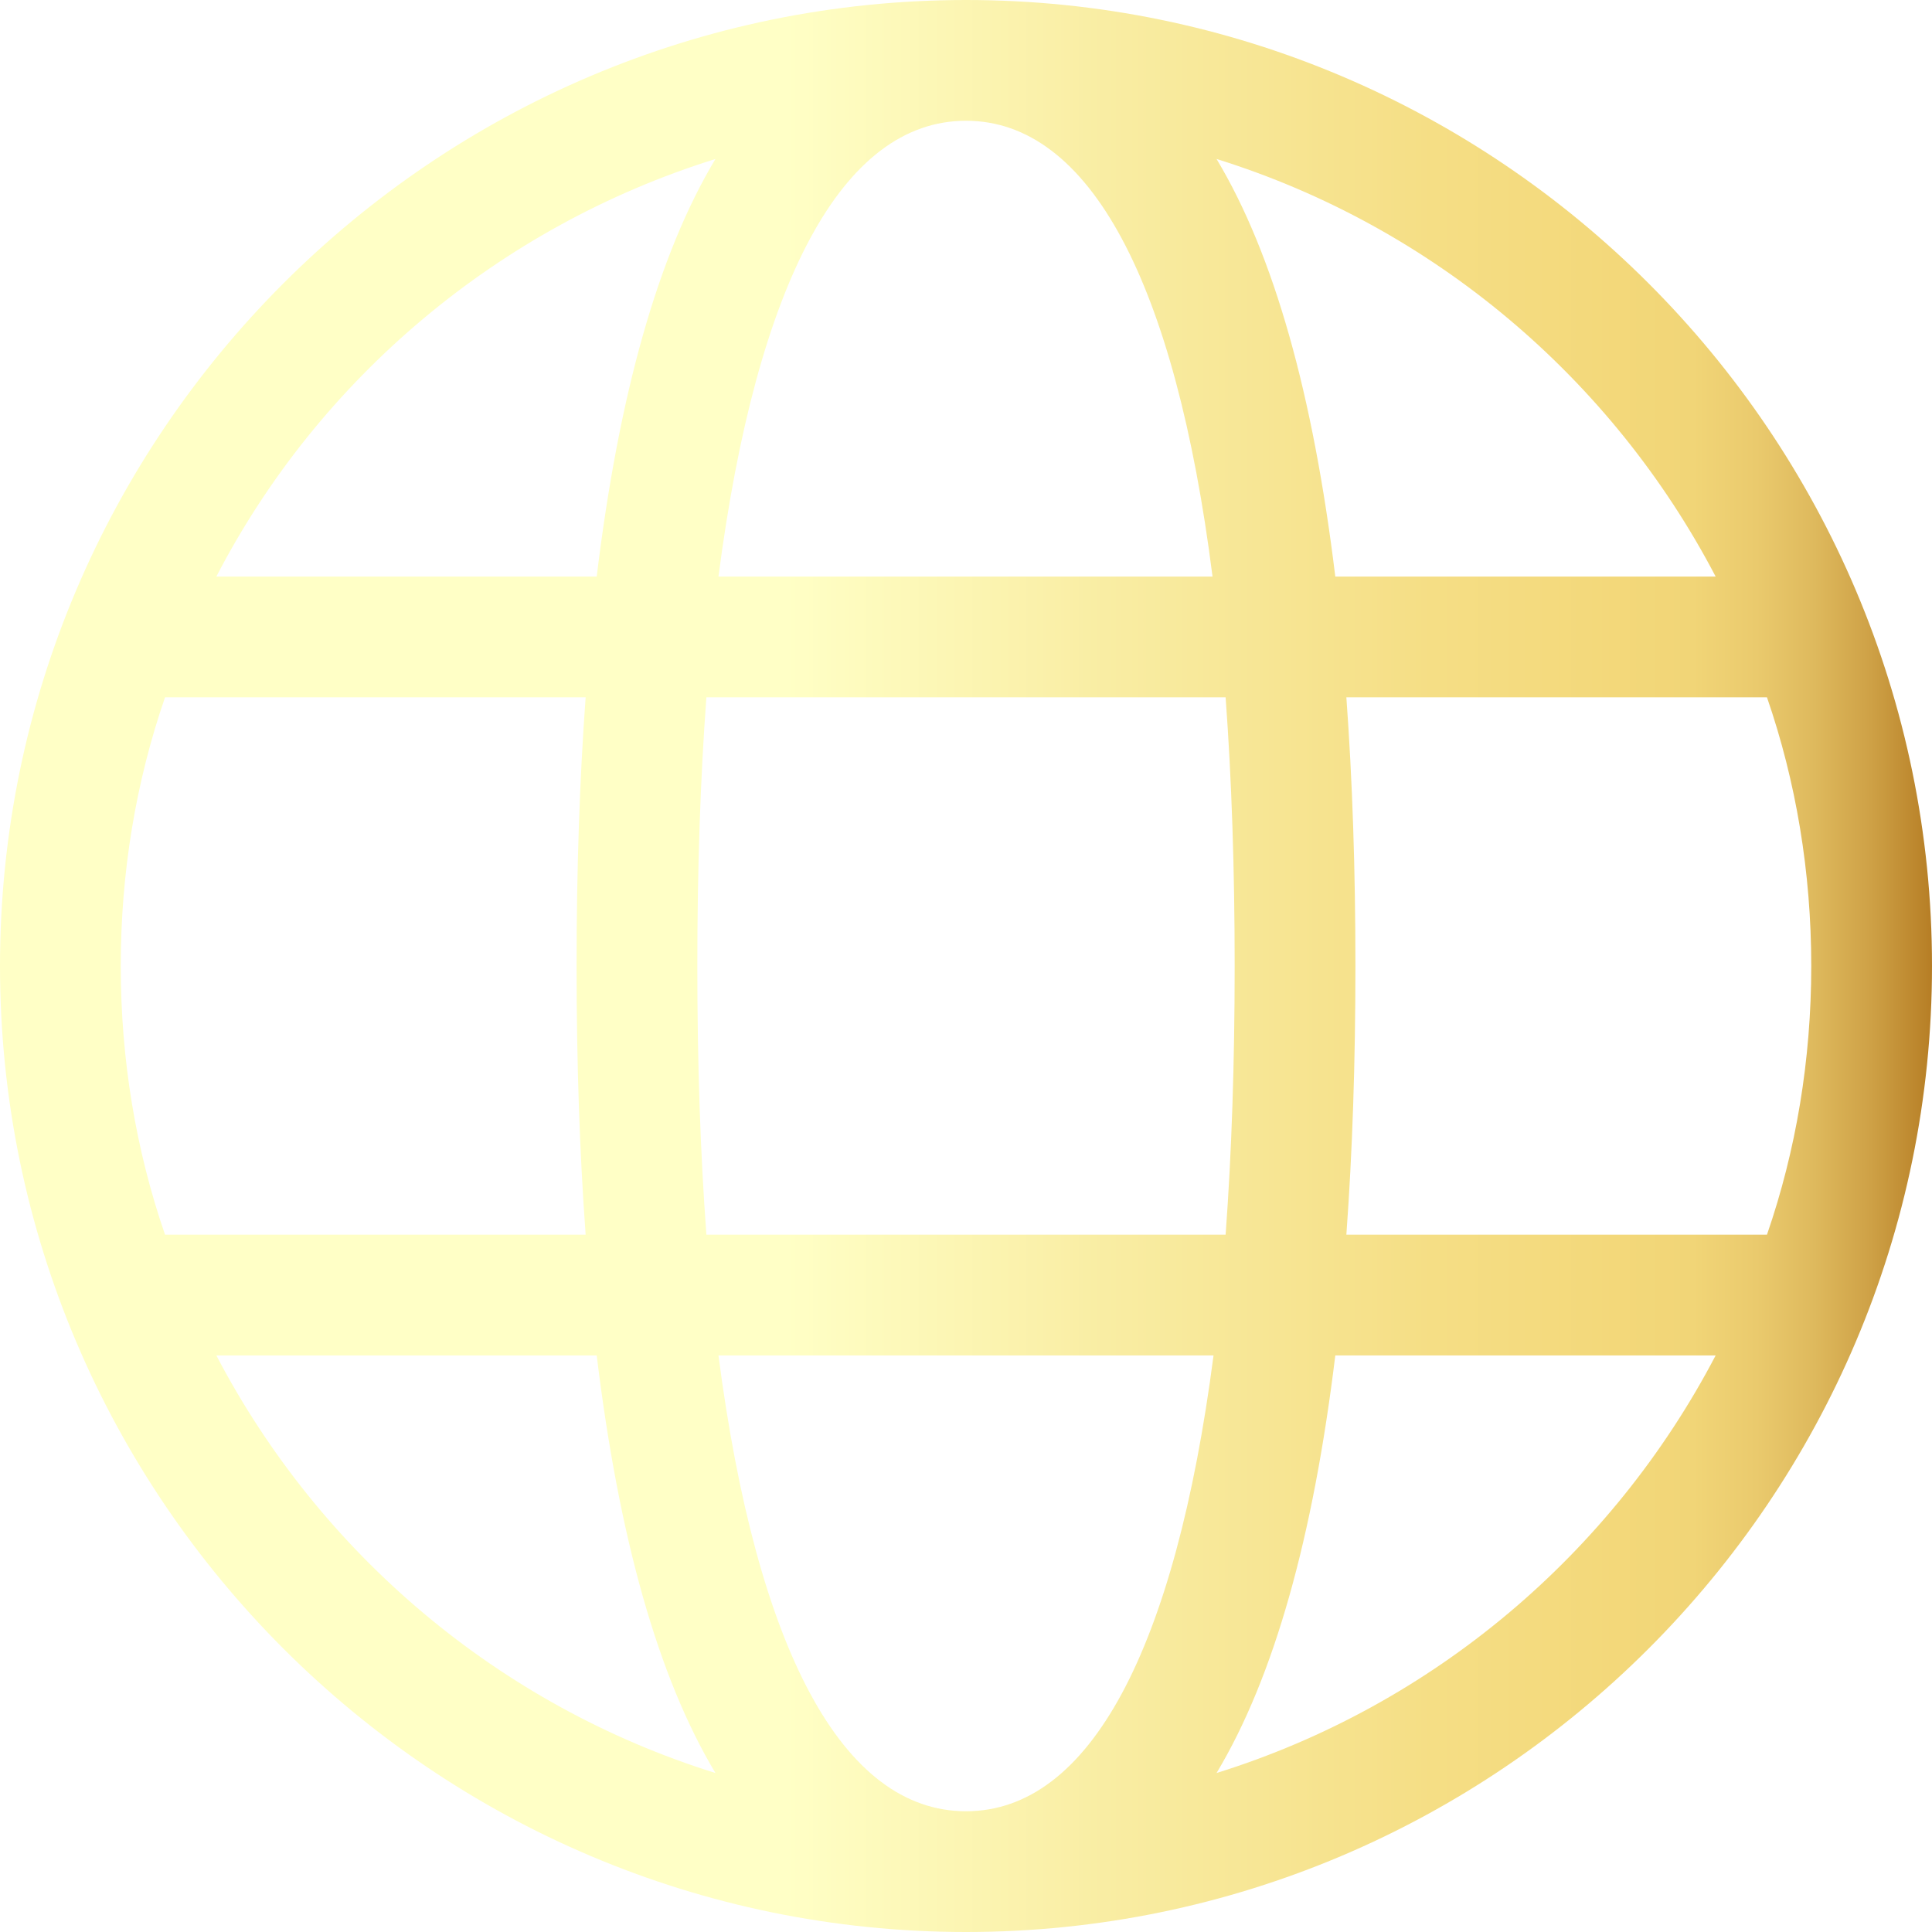
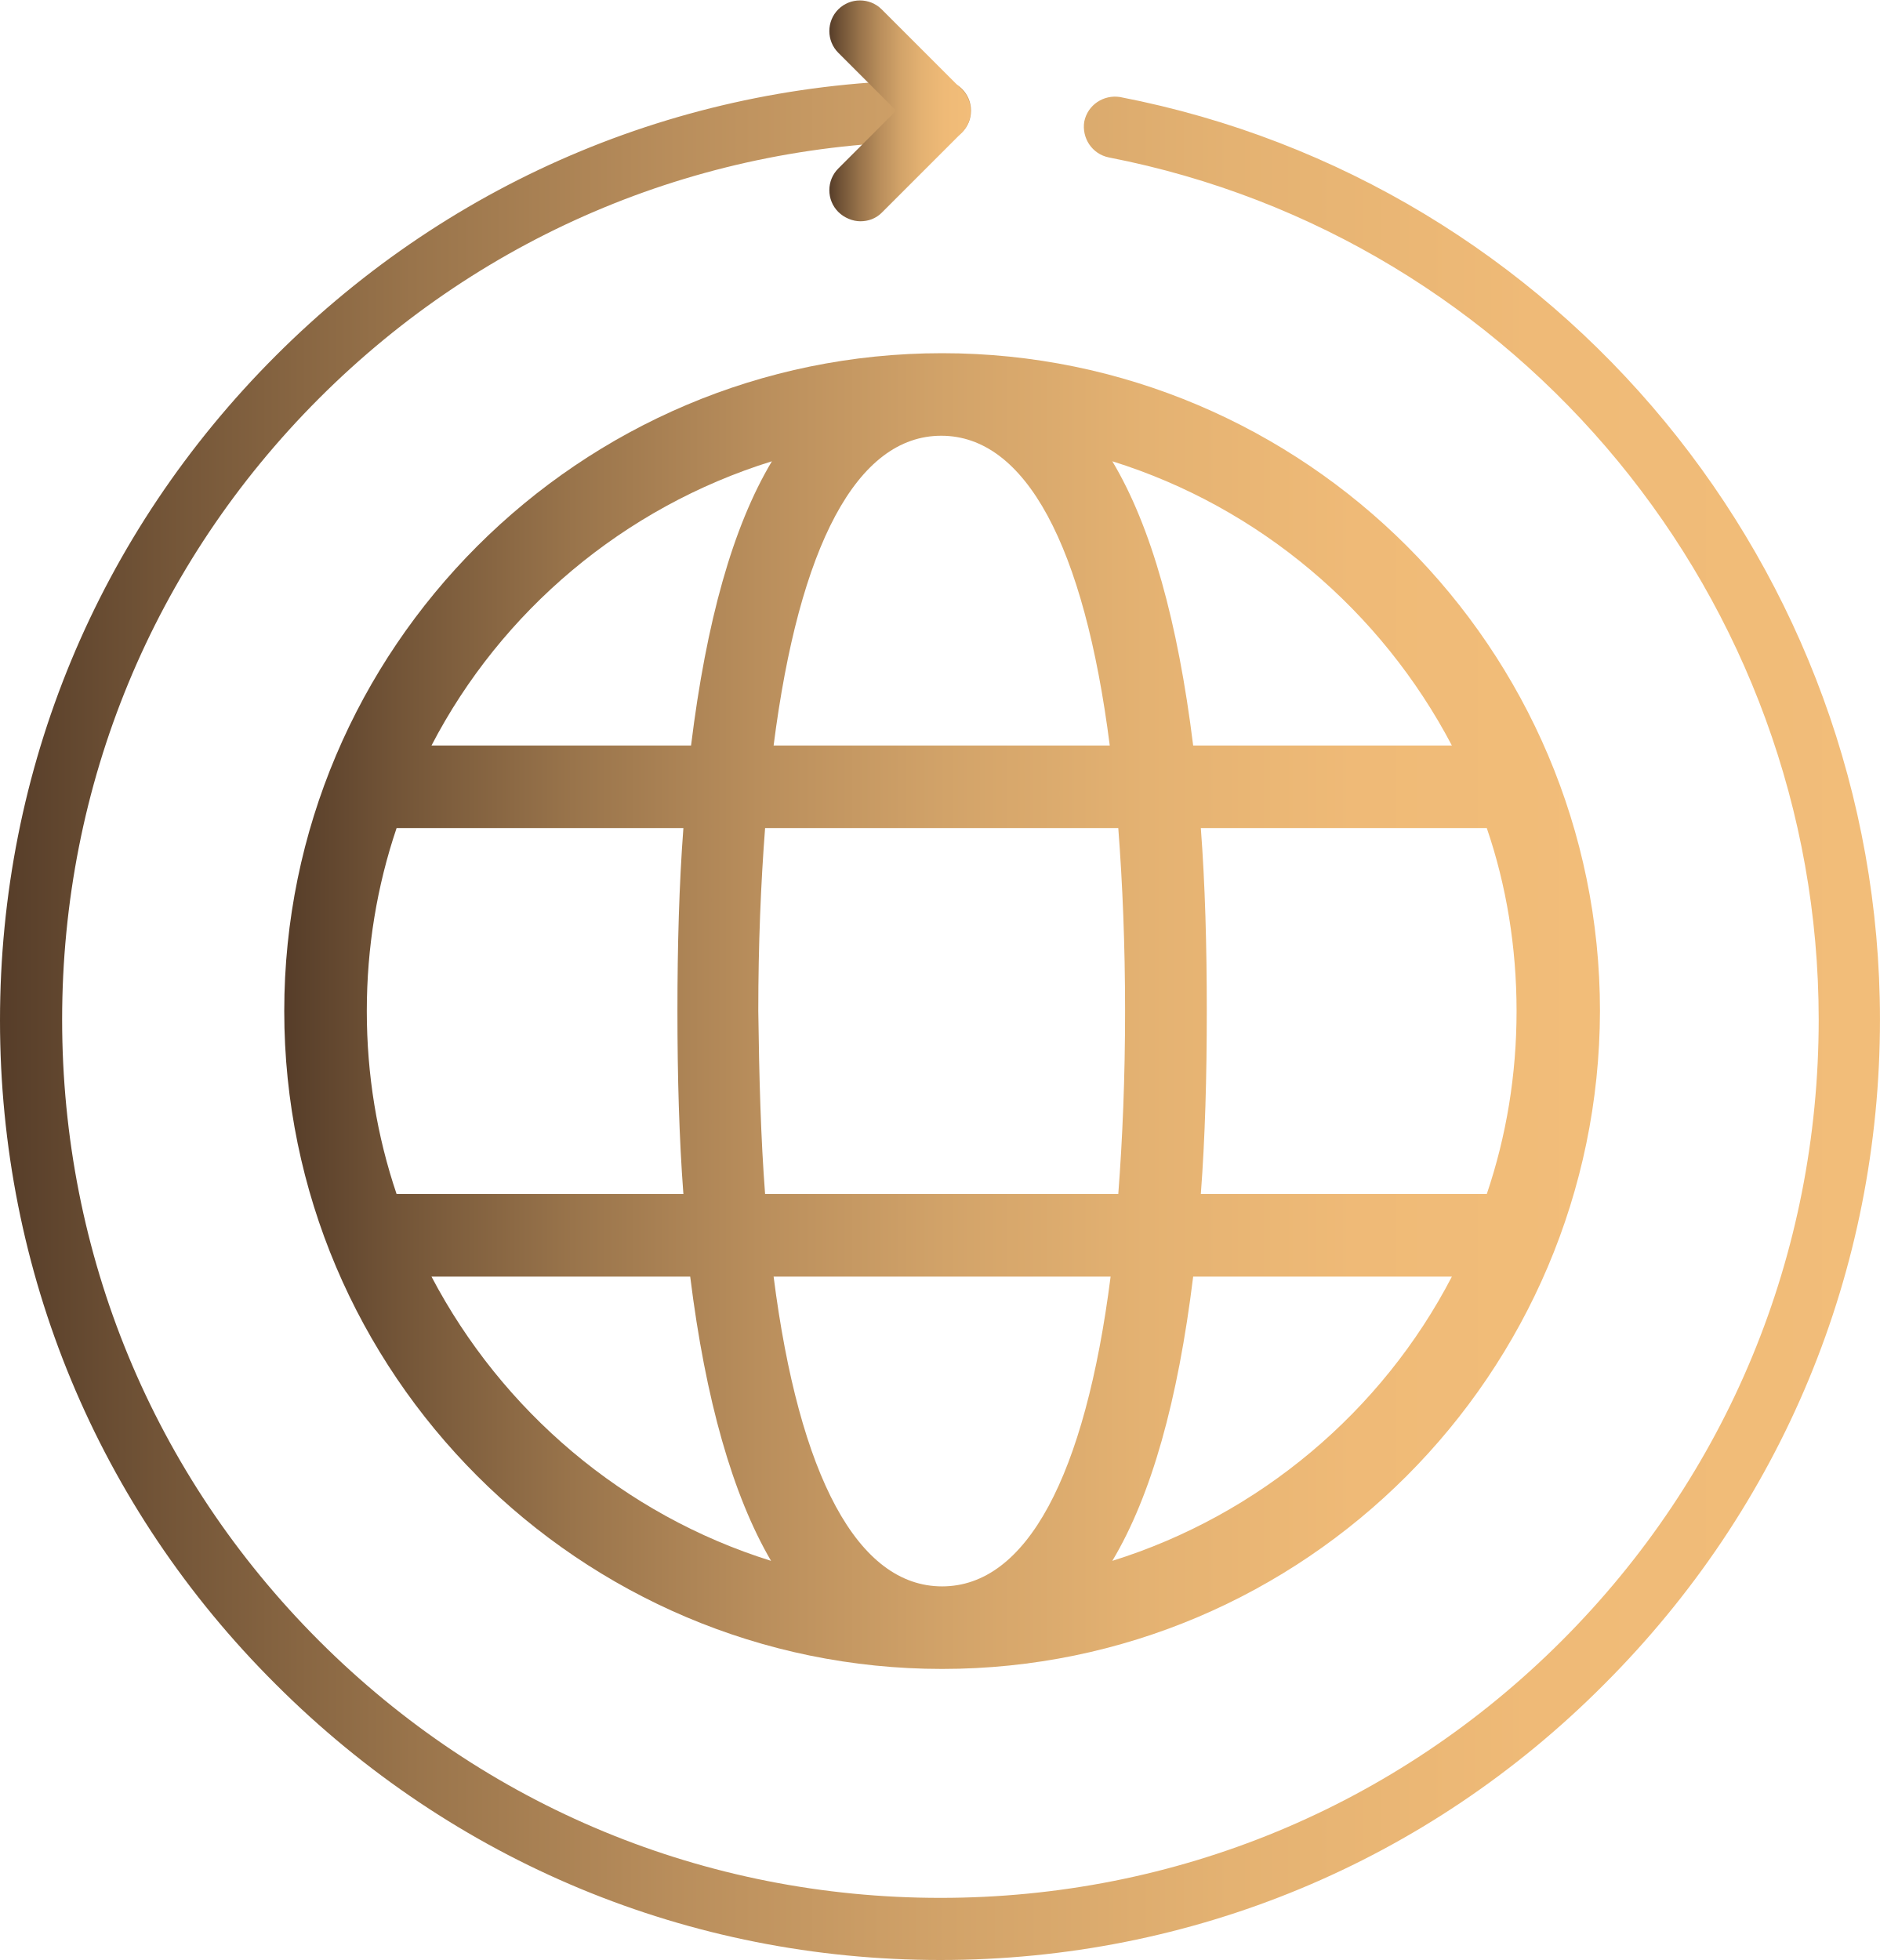
- <svg xmlns="http://www.w3.org/2000/svg" version="1.1" id="圖層_1" x="0px" y="0px" viewBox="0 0 19.2 19.2" style="enable-background:new 0 0 19.2 19.2;" xml:space="preserve">
+ <svg xmlns="http://www.w3.org/2000/svg" version="1.1" id="圖層_1" x="0px" y="0px" viewBox="0 0 22.09 23.03" style="enable-background:new 0 0 22.09 23.03;" xml:space="preserve">
  <style type="text/css">
	.st0{fill:url(#SVGID_1_);}
+ 	.st1{fill:url(#SVGID_2_);}
+ 	.st2{fill:url(#SVGID_3_);}
</style>
-   <linearGradient id="SVGID_1_" gradientUnits="userSpaceOnUse" x1="0" y1="9.6" x2="19.2" y2="9.6">
-     <stop offset="0.407" style="stop-color:#FFFFC6" />
-     <stop offset="0.572" style="stop-color:#F9EDA3" />
-     <stop offset="0.741" style="stop-color:#F5DE85" />
-     <stop offset="0.837" style="stop-color:#F3D87A" />
-     <stop offset="0.876" style="stop-color:#F1D577" />
-     <stop offset="0.909" style="stop-color:#EACA6D" />
-     <stop offset="0.939" style="stop-color:#DEB95D" />
-     <stop offset="0.968" style="stop-color:#CEA146" />
-     <stop offset="0.996" style="stop-color:#B98229" />
-     <stop offset="1" style="stop-color:#B57C24" />
-   </linearGradient>
-   <path class="st0" d="M9.6,19.2C4.31,19.2,0,14.89,0,9.6S4.31,0,9.6,0c5.29,0,9.6,4.31,9.6,9.6S14.89,19.2,9.6,19.2z M7.14,13.47  C7.52,16.39,8.37,18,9.6,18c1.23,0,2.08-1.61,2.46-4.53H7.14z M2.15,13.47c1.03,1.97,2.81,3.48,4.96,4.15  c-0.57-0.95-0.96-2.34-1.18-4.15H2.15z M13.27,13.47c-0.22,1.81-0.61,3.2-1.18,4.15c2.15-0.67,3.93-2.18,4.96-4.15H13.27z   M13.38,12.27h4.18C17.85,11.43,18,10.53,18,9.6c0-0.93-0.15-1.83-0.44-2.67h-4.18c0.06,0.82,0.09,1.71,0.09,2.67  C13.47,10.56,13.44,11.45,13.38,12.27z M7.02,12.27h5.16c0.06-0.81,0.09-1.71,0.09-2.67s-0.03-1.86-0.09-2.67H7.02  C6.96,7.74,6.93,8.63,6.93,9.6S6.96,11.46,7.02,12.27z M1.64,12.27h4.18c-0.06-0.82-0.09-1.71-0.09-2.67c0-0.96,0.03-1.85,0.09-2.67  H1.64C1.35,7.77,1.2,8.67,1.2,9.6C1.2,10.53,1.35,11.43,1.64,12.27z M13.27,5.73h3.78c-1.03-1.97-2.81-3.48-4.96-4.15  C12.66,2.53,13.05,3.92,13.27,5.73z M7.14,5.73h4.91C11.68,2.81,10.83,1.2,9.6,1.2C8.37,1.2,7.52,2.81,7.14,5.73z M2.15,5.73h3.78  c0.22-1.81,0.61-3.2,1.18-4.15C4.96,2.25,3.17,3.76,2.15,5.73z" />
+   <g>
+     <linearGradient id="SVGID_1_" gradientUnits="userSpaceOnUse" x1="3.34" y1="11.88" x2="18.793" y2="11.88">
+       <stop offset="0" style="stop-color:#563D29" />
+       <stop offset="0.083" style="stop-color:#725437" />
+       <stop offset="0.219" style="stop-color:#99744B" />
+       <stop offset="0.36" style="stop-color:#B98E5C" />
+       <stop offset="0.504" style="stop-color:#D2A369" />
+       <stop offset="0.655" style="stop-color:#E4B272" />
+       <stop offset="0.815" style="stop-color:#EFBA77" />
+       <stop offset="1" style="stop-color:#F2BD79" />
+     </linearGradient>
+     <path class="st0" d="M11.07,19.61c-4.26,0-7.73-3.47-7.73-7.73c0-4.26,3.47-7.73,7.73-7.73s7.73,3.47,7.73,7.73   C18.79,16.14,15.33,19.61,11.07,19.61z M9.09,15c0.3,2.35,0.99,3.64,1.98,3.64s1.68-1.29,1.98-3.64H9.09z M5.07,15   c0.83,1.58,2.26,2.8,3.99,3.34C8.61,17.57,8.29,16.45,8.11,15H5.07z M14.02,15c-0.18,1.46-0.49,2.57-0.95,3.34   c1.73-0.54,3.17-1.76,3.99-3.34H14.02z M14.11,14.03h3.36c0.23-0.68,0.35-1.4,0.35-2.15s-0.12-1.48-0.35-2.15h-3.36   c0.05,0.66,0.07,1.38,0.07,2.15C14.18,12.65,14.16,13.37,14.11,14.03z M8.99,14.03h4.15c0.05-0.65,0.08-1.37,0.08-2.15   c0-0.78-0.03-1.5-0.08-2.15H8.99c-0.05,0.65-0.08,1.37-0.08,2.15C8.92,12.66,8.94,13.38,8.99,14.03z M4.66,14.03h3.37   c-0.05-0.66-0.07-1.38-0.07-2.15c0-0.77,0.02-1.49,0.07-2.15H4.66c-0.23,0.68-0.35,1.4-0.35,2.15S4.43,13.35,4.66,14.03z    M14.02,8.76h3.04c-0.83-1.58-2.26-2.8-3.99-3.34C13.53,6.19,13.84,7.31,14.02,8.76z M9.09,8.76h3.95   c-0.3-2.35-0.99-3.64-1.98-3.64S9.39,6.41,9.09,8.76z M5.07,8.76h3.05c0.18-1.46,0.49-2.57,0.95-3.34   C7.33,5.96,5.89,7.18,5.07,8.76z" />
+     <g>
+       <linearGradient id="SVGID_2_" gradientUnits="userSpaceOnUse" x1="0" y1="11.986" x2="22.092" y2="11.986">
+         <stop offset="0" style="stop-color:#563D29" />
+         <stop offset="0.083" style="stop-color:#725437" />
+         <stop offset="0.219" style="stop-color:#99744B" />
+         <stop offset="0.36" style="stop-color:#B98E5C" />
+         <stop offset="0.504" style="stop-color:#D2A369" />
+         <stop offset="0.655" style="stop-color:#E4B272" />
+         <stop offset="0.815" style="stop-color:#EFBA77" />
+         <stop offset="1" style="stop-color:#F2BD79" />
+       </linearGradient>
+       <path class="st1" d="M11.05,23.03c-2.95,0-5.72-1.15-7.81-3.24C1.15,17.71,0,14.94,0,11.99s1.15-5.72,3.24-7.81    c2.09-2.09,4.86-3.24,7.81-3.24c0.2,0,0.36,0.16,0.36,0.36c0,0.2-0.16,0.36-0.36,0.36c-2.76,0-5.35,1.07-7.3,3.02    c-1.95,1.95-3.02,4.54-3.02,7.3s1.07,5.35,3.02,7.3c1.95,1.95,4.54,3.02,7.3,3.02c2.76,0,5.35-1.07,7.3-3.02    c1.95-1.95,3.02-4.54,3.02-7.3c0-4.93-3.51-9.19-8.34-10.13c-0.2-0.04-0.32-0.23-0.29-0.42c0.04-0.2,0.23-0.32,0.42-0.29    c5.17,1,8.93,5.56,8.93,10.84c0,2.95-1.15,5.72-3.24,7.81C16.77,21.88,14,23.03,11.05,23.03z" />
+       <linearGradient id="SVGID_3_" gradientUnits="userSpaceOnUse" x1="9.744" y1="1.302" x2="11.407" y2="1.302">
+         <stop offset="0" style="stop-color:#563D29" />
+         <stop offset="0.083" style="stop-color:#725437" />
+         <stop offset="0.219" style="stop-color:#99744B" />
+         <stop offset="0.36" style="stop-color:#B98E5C" />
+         <stop offset="0.504" style="stop-color:#D2A369" />
+         <stop offset="0.655" style="stop-color:#E4B272" />
+         <stop offset="0.815" style="stop-color:#EFBA77" />
+         <stop offset="1" style="stop-color:#F2BD79" />
+       </linearGradient>
+       <path class="st2" d="M10.11,2.6c-0.09,0-0.19-0.04-0.26-0.11c-0.14-0.14-0.14-0.37,0-0.51l0.68-0.68L9.85,0.62    c-0.14-0.14-0.14-0.37,0-0.51c0.14-0.14,0.37-0.14,0.51,0l0.94,0.94c0.14,0.14,0.14,0.37,0,0.51L10.36,2.5    C10.29,2.57,10.2,2.6,10.11,2.6z" />
+     </g>
+   </g>
</svg>
